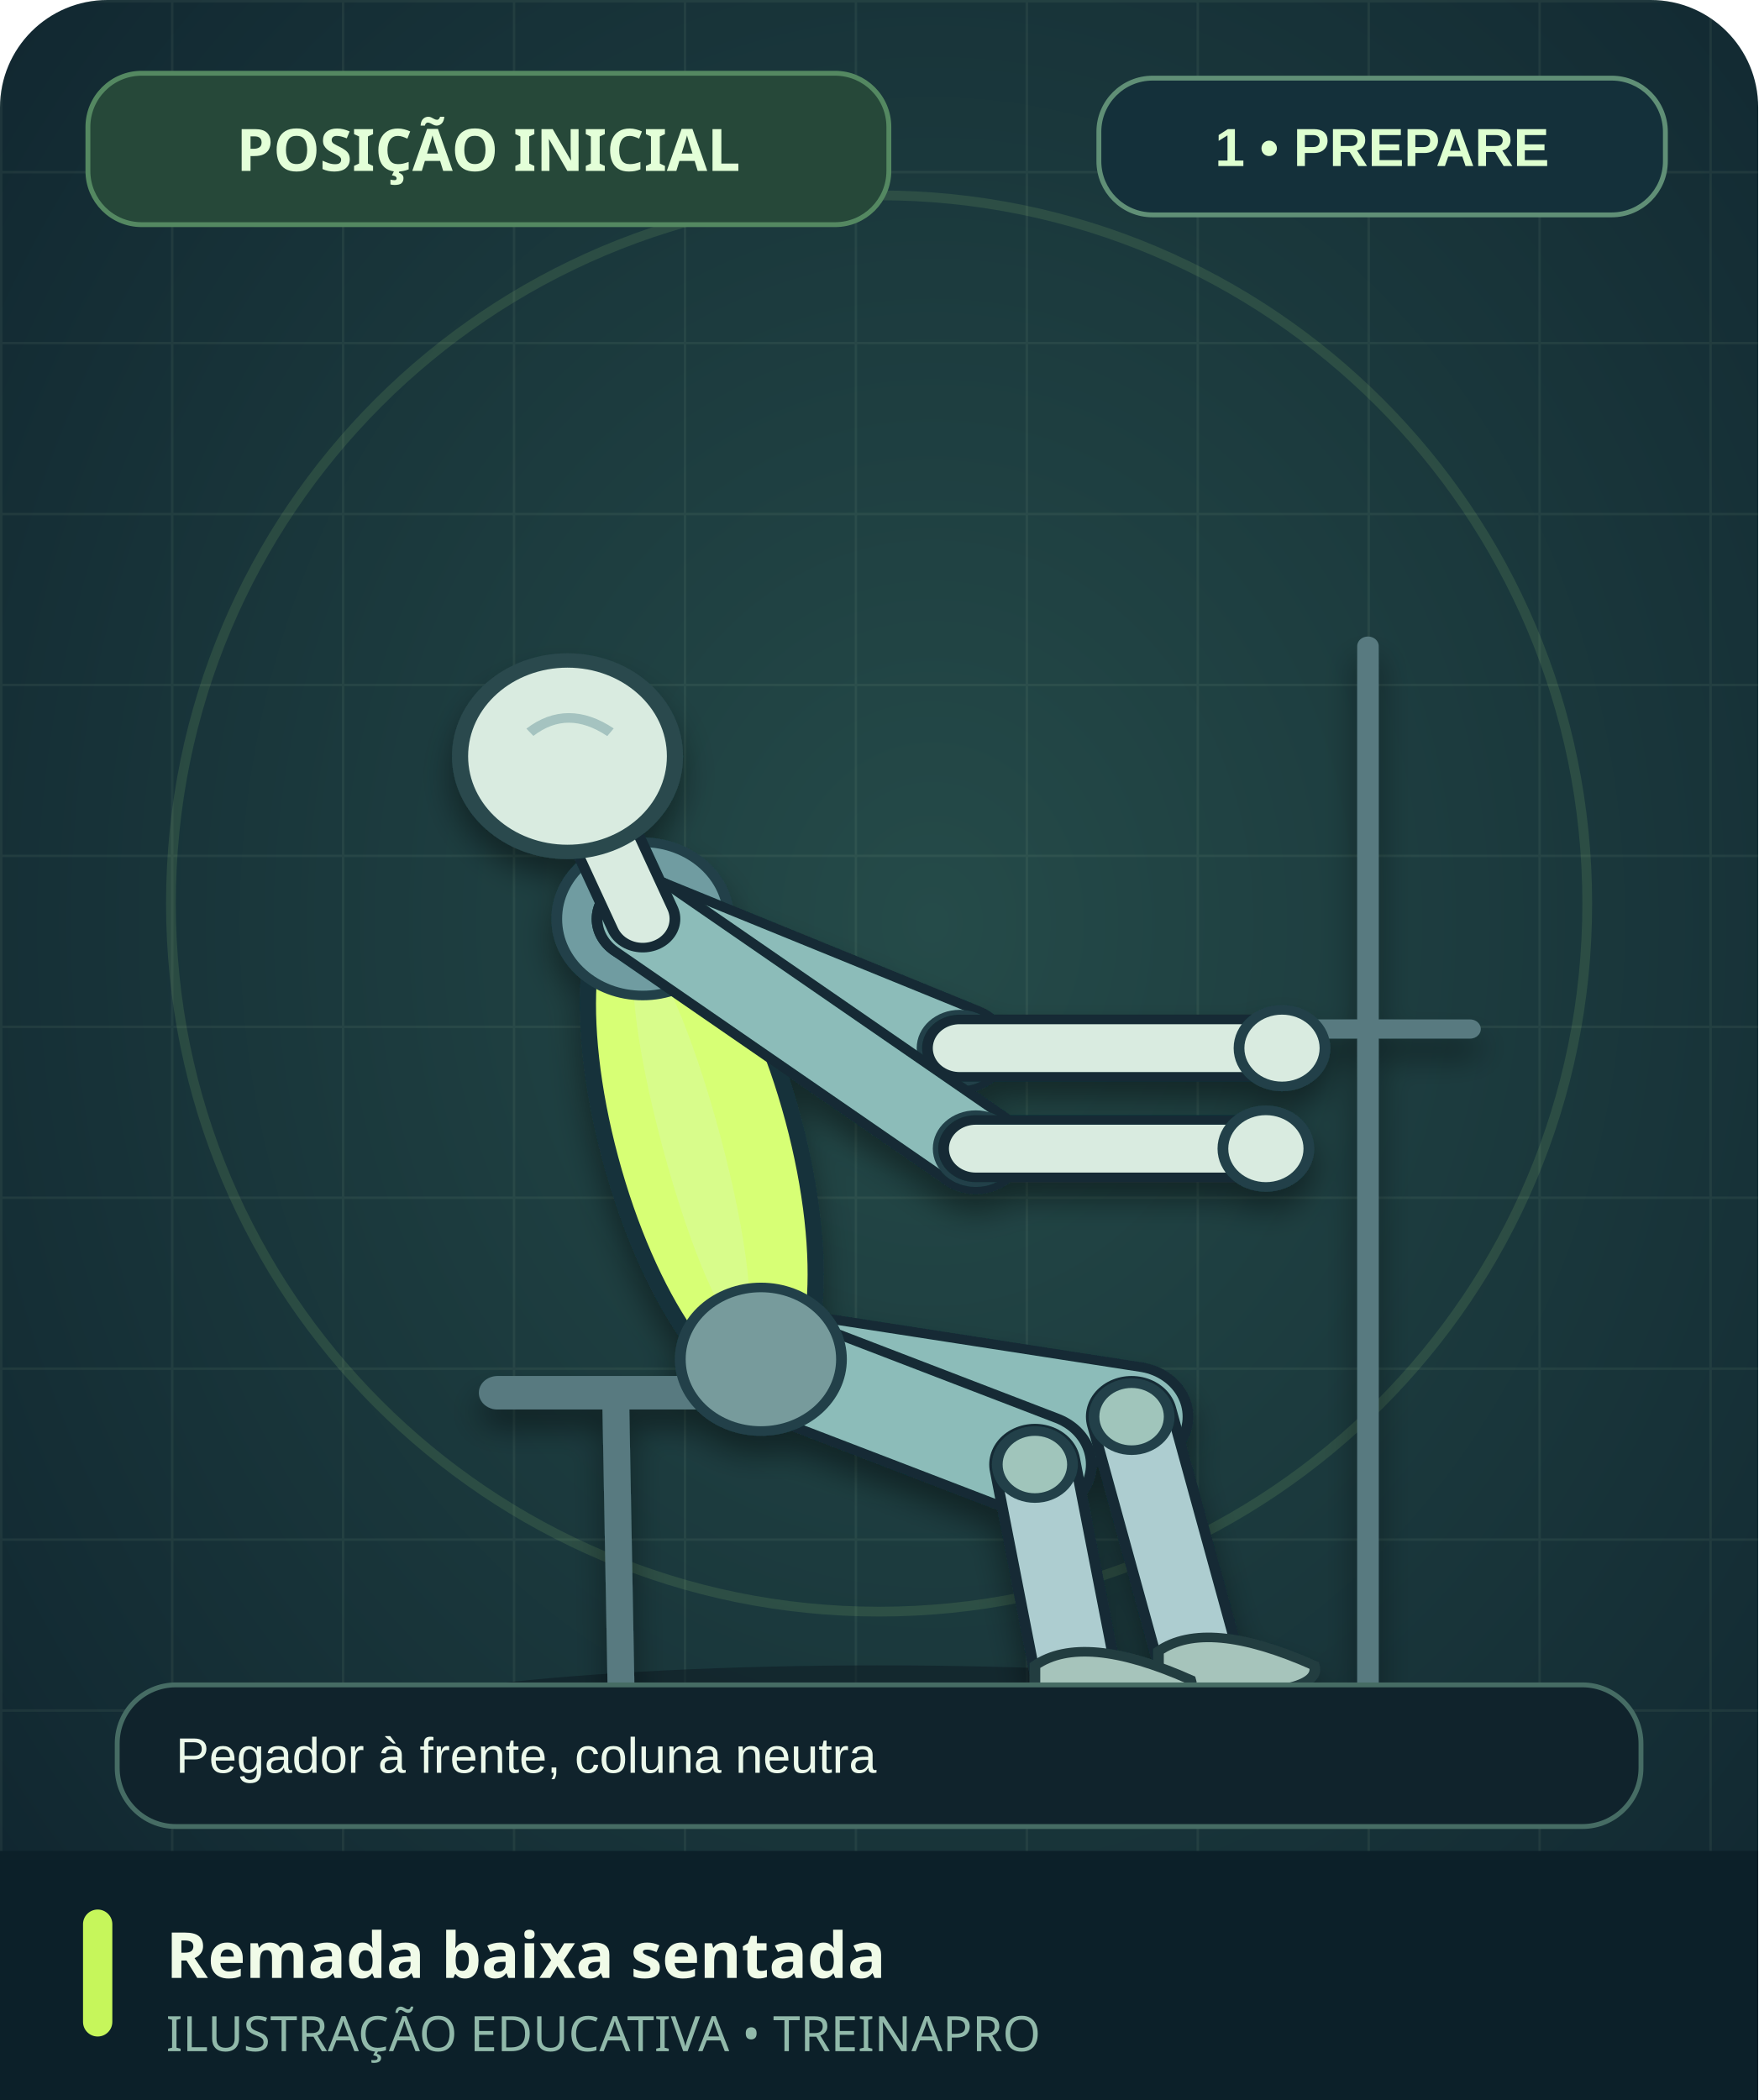
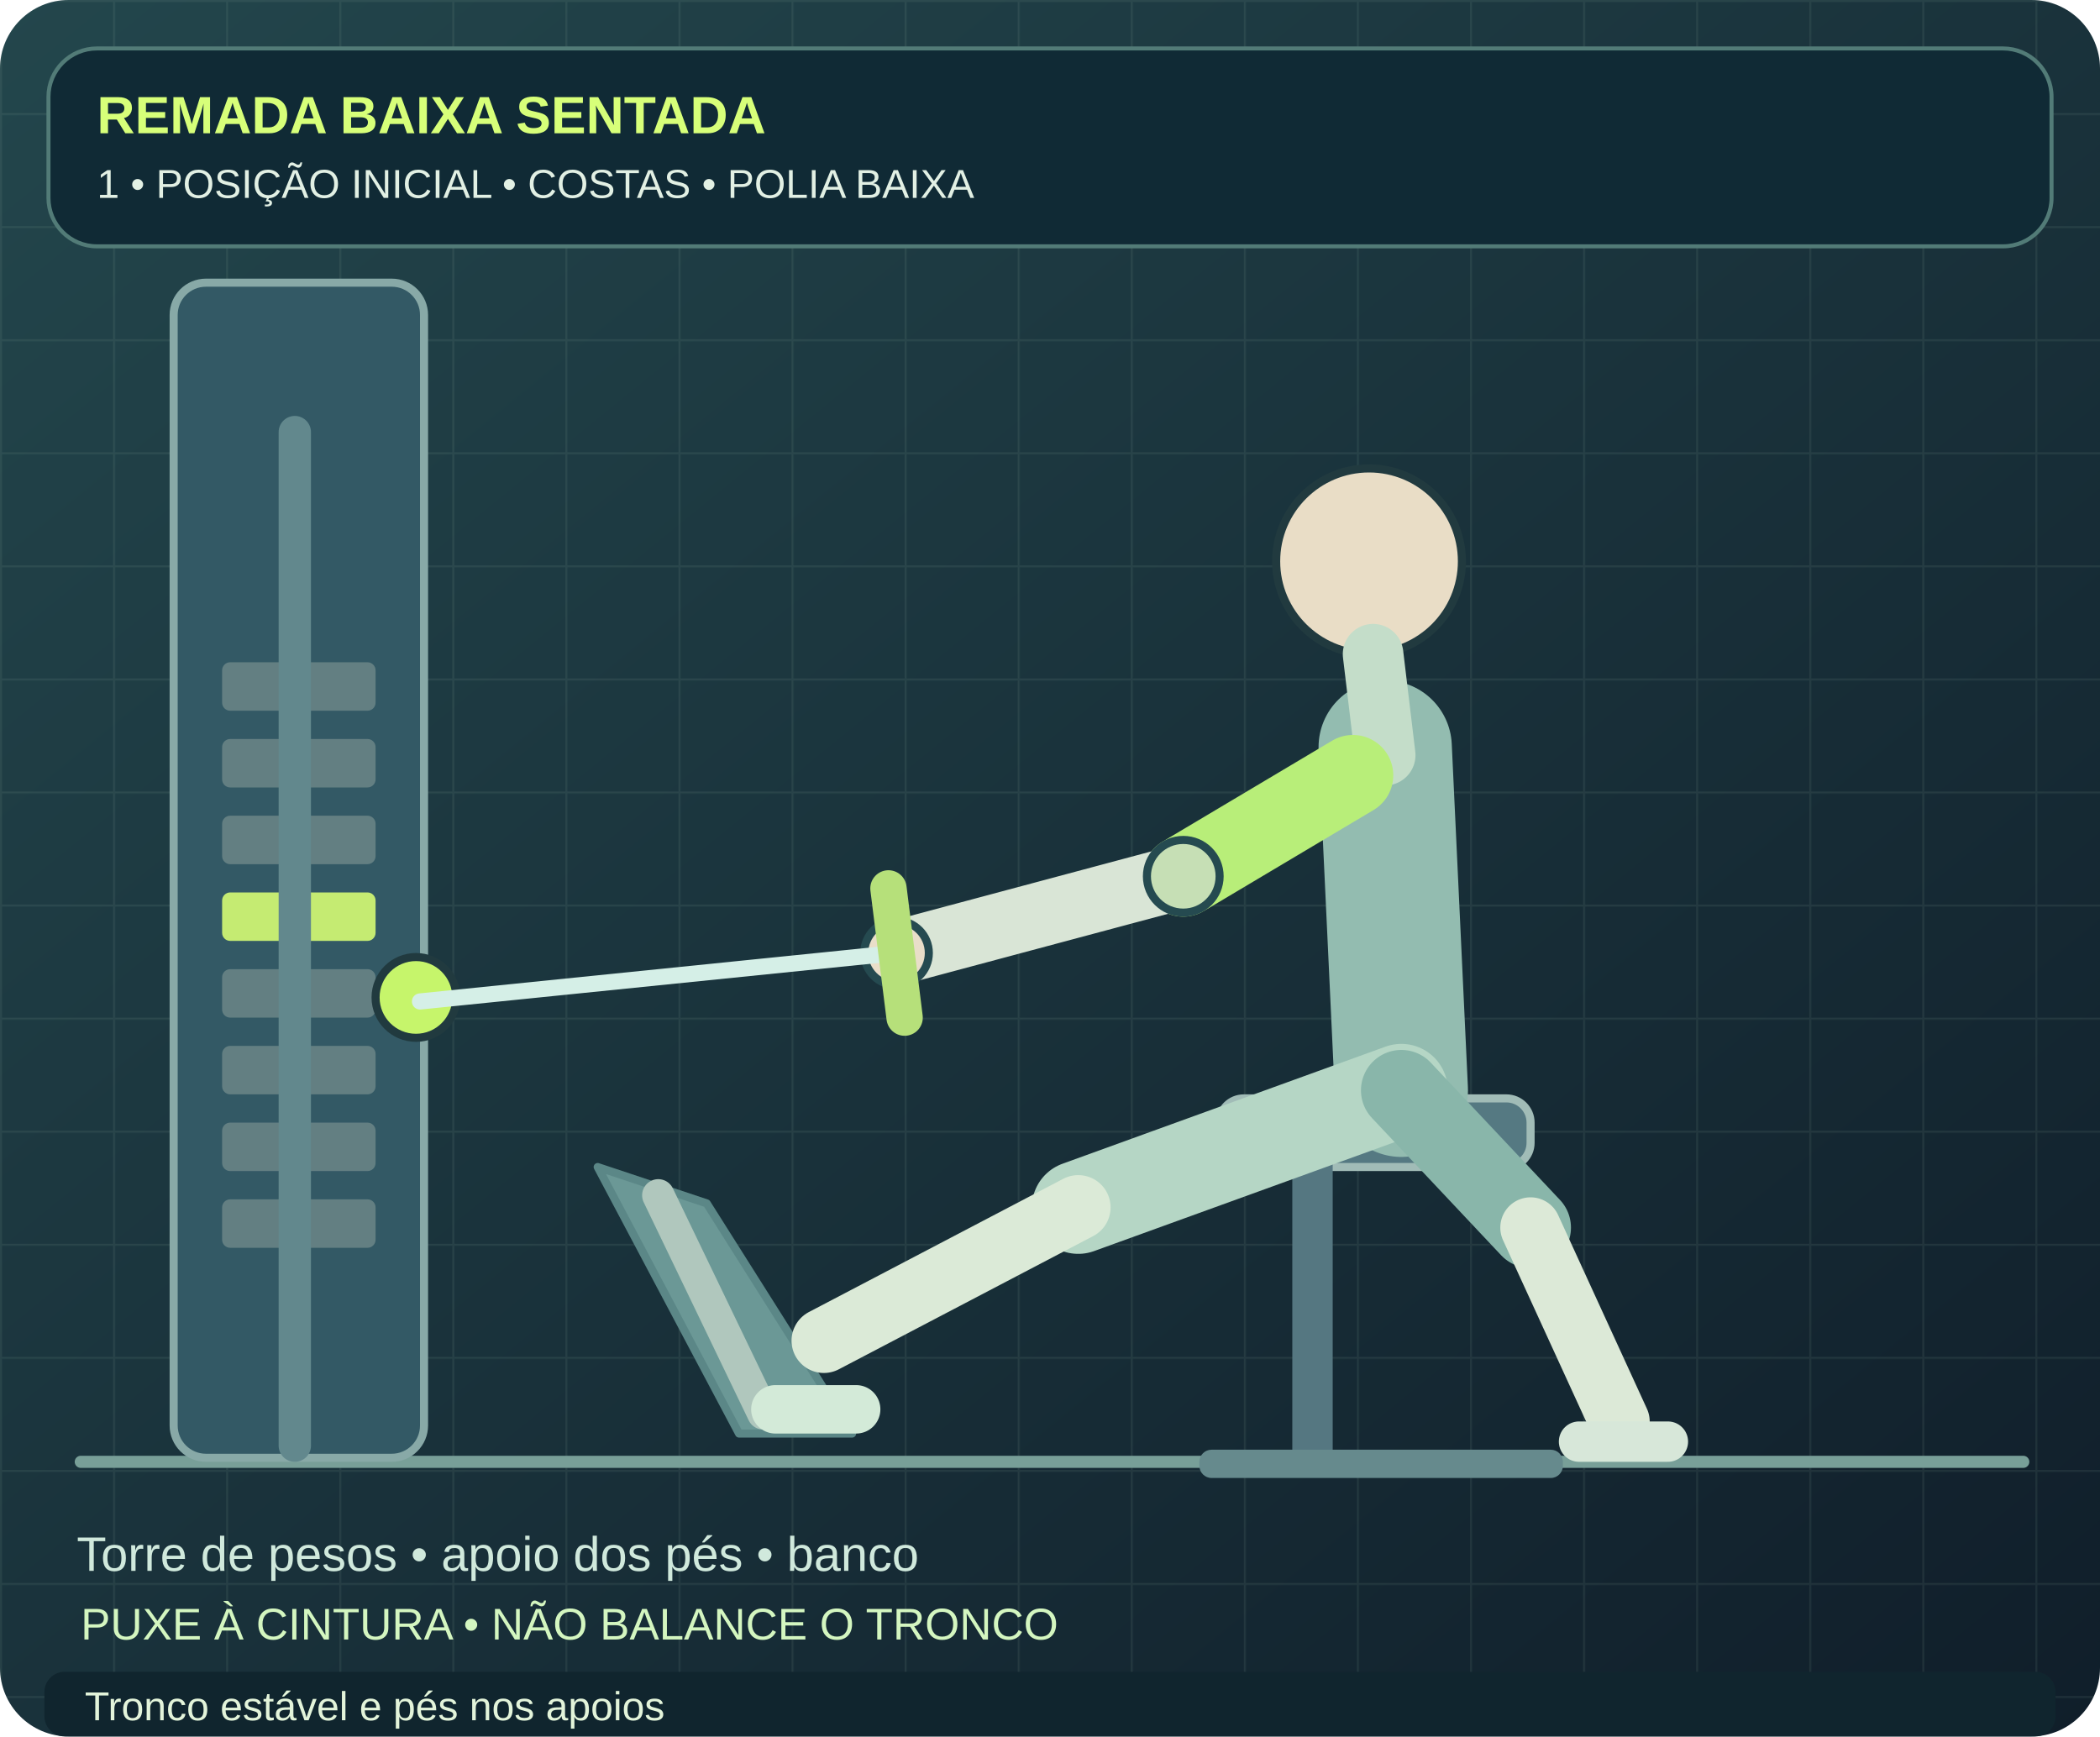
- <svg xmlns="http://www.w3.org/2000/svg" viewBox="0 0 360 430" role="img" aria-labelledby="title desc">
+ <svg xmlns="http://www.w3.org/2000/svg" viewBox="0 0 520 430" role="img" aria-labelledby="title desc">
  <defs>
-     <radialGradient id="bg" cx=".53" cy=".44" r=".78">
-       <stop stop-color="#254b49" />
-       <stop offset="1" stop-color="#0e222d" />
-     </radialGradient>
-     <pattern id="grid" width="35" height="35" patternUnits="userSpaceOnUse">
-       <path d="M35 0H0V35" stroke="#bddcb8" stroke-opacity=".07" fill="none" />
+     <linearGradient id="bg" x1="0" x2="1" y1="0" y2="1">
+       <stop stop-color="#23464c" />
+       <stop offset="1" stop-color="#101e2a" />
+     </linearGradient>
+     <pattern id="grid" width="28" height="28" patternUnits="userSpaceOnUse">
+       <path d="M28 0H0V28" stroke="#a4c2b1" stroke-opacity=".10" fill="none" />
    </pattern>
-     <filter id="glow" x="-30%" y="-30%" width="160%" height="160%">
-       <feDropShadow dx="0" dy="4" stdDeviation="3" flood-color="#000" flood-opacity=".40" />
-     </filter>
  </defs>
-   <rect width="360" height="430" rx="22" fill="url(#bg)" />
-   <rect width="360" height="430" rx="22" fill="url(#grid)" />
-   <ellipse cx="180" cy="354" rx="112" ry="13" fill="#0b1820" opacity=".50" />
-   <circle cx="180" cy="185" r="145" fill="none" stroke="#b5ef80" stroke-opacity=".12" stroke-width="2" />
-   <rect x="18" y="15" width="164" height="31" rx="11" fill="#264839" stroke="#548861" />
-   <text x="100" y="35" text-anchor="middle" fill="#e3ffd8" font-family="sans-serif" font-size="12" font-weight="bold">POSIÇÃO INICIAL</text>
-   <g transform="translate(37 49) scale(1.1 .98)" filter="url(#glow)">
-     <line x1="59" y1="241" x2="127" y2="241" stroke="#587a80" stroke-width="7" stroke-linecap="round" />
-     <line x1="81" y1="244" x2="82" y2="305" stroke="#587a80" stroke-width="5" stroke-linecap="round" />
-     <line x1="221" y1="85" x2="221" y2="305" stroke="#587a80" stroke-width="4" stroke-linecap="round" />
-     <line x1="210" y1="165" x2="240" y2="165" stroke="#587a80" stroke-width="4" stroke-linecap="round" />
-     <line x1="108" y1="234" x2="177" y2="246" stroke="#122c34" stroke-width="23" stroke-linecap="round" />
-     <line x1="108" y1="234" x2="177" y2="246" stroke="#8cbcb9" stroke-width="19" stroke-linecap="round" />
-     <line x1="177" y1="246" x2="190" y2="299" stroke="#122c34" stroke-width="17" stroke-linecap="round" />
-     <line x1="177" y1="246" x2="190" y2="299" stroke="#adcdd0" stroke-width="13" stroke-linecap="round" />
-     <circle cx="177" cy="246" r="7" fill="#a0c5bb" stroke="#214149" stroke-width="2" />
-     <path d="M182 295 Q191 288 211 298 Q213 305 182 304Z" fill="#a6c4bb" stroke="#243c40" stroke-width="2" />
-     <line x1="108" y1="234" x2="159" y2="256" stroke="#122c34" stroke-width="23" stroke-linecap="round" />
-     <line x1="108" y1="234" x2="159" y2="256" stroke="#8cbcb9" stroke-width="19" stroke-linecap="round" />
-     <line x1="159" y1="256" x2="167" y2="302" stroke="#122c34" stroke-width="17" stroke-linecap="round" />
-     <line x1="159" y1="256" x2="167" y2="302" stroke="#adcdd0" stroke-width="13" stroke-linecap="round" />
-     <circle cx="159" cy="256" r="7" fill="#a0c5bb" stroke="#214149" stroke-width="2" />
-     <path d="M159 298 Q168 291 188 301 Q190 308 159 307Z" fill="#a6c4bb" stroke="#243c40" stroke-width="2" />
-     <ellipse cx="97.0" cy="188.0" rx="17.5" ry="54.30" transform="rotate(-13.45 97.0 188.0)" fill="#d7ff75" stroke="#18333b" stroke-width="3" />
-     <ellipse cx="95.0" cy="188.0" rx="5.5" ry="40.30" transform="rotate(-13.45 97.0 188.0)" fill="#deefe3" opacity=".2" />
-     <circle cx="108" cy="234" r="15" fill="#779b9c" stroke="#214149" stroke-width="2" />
-     <circle cx="86" cy="142" r="16" fill="#6f9ca1" stroke="#214149" stroke-width="2" />
-     <line x1="86" y1="142" x2="145" y2="169" stroke="#122c34" stroke-width="19" stroke-linecap="round" />
-     <line x1="86" y1="142" x2="145" y2="169" stroke="#8cbcb9" stroke-width="15" stroke-linecap="round" />
-     <circle cx="145" cy="169" r="7" fill="#91bbba" stroke="#214149" stroke-width="2" />
-     <line x1="145" y1="169" x2="205" y2="169" stroke="#122c34" stroke-width="14" stroke-linecap="round" />
-     <line x1="145" y1="169" x2="205" y2="169" stroke="#d9ebe0" stroke-width="10" stroke-linecap="round" />
-     <circle cx="205" cy="169" r="8" fill="#d9ebe0" stroke="#214149" stroke-width="2" />
-     <line x1="86" y1="142" x2="148" y2="190" stroke="#122c34" stroke-width="19" stroke-linecap="round" />
-     <line x1="86" y1="142" x2="148" y2="190" stroke="#8cbcb9" stroke-width="15" stroke-linecap="round" />
-     <circle cx="148" cy="190" r="7" fill="#91bbba" stroke="#214149" stroke-width="2" />
-     <line x1="148" y1="190" x2="202" y2="190" stroke="#122c34" stroke-width="14" stroke-linecap="round" />
-     <line x1="148" y1="190" x2="202" y2="190" stroke="#d9ebe0" stroke-width="10" stroke-linecap="round" />
-     <circle cx="202" cy="190" r="8" fill="#d9ebe0" stroke="#214149" stroke-width="2" />
-     <line x1="86" y1="142" x2="72" y2="108" stroke="#122c34" stroke-width="14" stroke-linecap="round" />
-     <line x1="86" y1="142" x2="72" y2="108" stroke="#d9ebe0" stroke-width="10" stroke-linecap="round" />
-     <circle cx="72" cy="108" r="20" fill="#d9ebe0" stroke="#2a4a4e" stroke-width="3" />
-     <path d="M65 103 Q72 97 80 103" fill="none" stroke="#82a8aa" stroke-width="2" opacity=".6" />
-   </g>
-   <rect x="0" y="379" width="360" height="51" fill="#0c2029" />
-   <rect x="17" y="391" width="6" height="26" rx="3" fill="#c6f65b" />
-   <text x="34" y="405" fill="#f0fbe8" font-family="sans-serif" font-size="13" font-weight="bold">Remada baixa sentada</text>
-   <text x="34" y="420" fill="#91b9aa" font-family="sans-serif" font-size="10">ILUSTRAÇÃO EDUCATIVA • TREINAPRO</text>
-   <g aria-hidden="true">
-     <rect x="225" y="16" rx="11" width="116" height="28" fill="#14303a" stroke="#608f76" />
-     <text x="283" y="34" text-anchor="middle" fill="#deffd0" font-size="11" font-family="Arial,sans-serif" font-weight="bold">1 • PREPARE</text>
-     <rect x="24" y="345" rx="12" width="312" height="29" fill="#10232c" stroke="#466c64" />
-     <text x="36" y="363" fill="#ecf9eb" font-size="10.2" font-family="Arial,sans-serif">Pegador à frente, coluna neutra</text>
-   </g>
+   <rect width="100%" height="100%" rx="17" fill="url(#bg)" />
+   <rect width="100%" height="100%" rx="17" fill="url(#grid)" />
+   <rect x="12" y="12" width="496" height="49" rx="12" fill="#102a35" stroke="#527b77" />
+   <text x="24" y="33" font-family="Arial,sans-serif" font-size="13" font-weight="700" fill="#d7ff79">REMADA BAIXA SENTADA</text>
+   <text x="24" y="49" font-family="Arial,sans-serif" font-size="10" fill="#e2f0e4">1 • POSIÇÃO INICIAL • COSTAS • POLIA BAIXA</text>
+   <line x1="20" y1="362" x2="501" y2="362" stroke="#789f98" stroke-width="3" stroke-linecap="round" />
+   <rect x="43" y="70" width="62" height="291" rx="8" fill="#335965" stroke="#88a9a7" stroke-width="2" />
+   <rect x="55" y="164" width="38" height="12" rx="2" fill="#637f82" />
+   <rect x="55" y="183" width="38" height="12" rx="2" fill="#637f82" />
+   <rect x="55" y="202" width="38" height="12" rx="2" fill="#637f82" />
+   <rect x="55" y="221" width="38" height="12" rx="2" fill="#c5eb72" />
+   <rect x="55" y="240" width="38" height="12" rx="2" fill="#637f82" />
+   <rect x="55" y="259" width="38" height="12" rx="2" fill="#637f82" />
+   <rect x="55" y="278" width="38" height="12" rx="2" fill="#637f82" />
+   <rect x="55" y="297" width="38" height="12" rx="2" fill="#637f82" />
+   <line x1="73" y1="107" x2="73" y2="358" stroke="#62888d" stroke-width="8" stroke-linecap="round" />
+   <circle cx="103" cy="247" r="10" fill="#c6f56b" stroke="#213a3f" stroke-width="2" />
+   <polygon points="148,289 175,298 211,355 183,355" fill="#6b9896" stroke="#5b8787" stroke-width="2" stroke-linejoin="round" />
+   <line x1="163" y1="296" x2="189" y2="350" stroke="#b0c7bd" stroke-width="8" stroke-linecap="round" />
+   <rect x="302" y="272" width="77" height="17" rx="6" fill="#557982" stroke="#a1bcb7" stroke-width="2" />
+   <rect x="320" y="285" width="10" height="76" rx="2" fill="#557781" />
+   <rect x="297" y="359" width="90" height="7" rx="3" fill="#668a8d" />
+   <text x="19" y="389" font-family="Arial,sans-serif" font-size="12" fill="#d0e9dc">Torre de pesos • apoio dos pés • banco</text>
+   <line x1="343" y1="185" x2="347" y2="270" stroke="#93bcb0" stroke-width="33" stroke-linecap="round" />
+   <line x1="347" y1="270" x2="267" y2="299" stroke="#b5d6c5" stroke-width="23" stroke-linecap="round" />
+   <line x1="267" y1="299" x2="204" y2="332" stroke="#dbead7" stroke-width="16" stroke-linecap="round" />
+   <line x1="347" y1="270" x2="379" y2="304" stroke="#89b6aa" stroke-width="20" stroke-linecap="round" />
+   <line x1="379" y1="304" x2="401" y2="352" stroke="#dce9d7" stroke-width="15" stroke-linecap="round" />
+   <circle cx="339" cy="139" r="23" fill="#e9ddc6" stroke="#213a3f" stroke-width="2" />
+   <line x1="340" y1="162" x2="343" y2="187" stroke="#c4ddc9" stroke-width="15" stroke-linecap="round" />
+   <line x1="192" y1="349" x2="212" y2="349" stroke="#d3ead8" stroke-width="12" stroke-linecap="round" />
+   <line x1="391" y1="357" x2="413" y2="357" stroke="#d7e7d9" stroke-width="10" stroke-linecap="round" />
+   <line x1="335" y1="192" x2="293" y2="217" stroke="#b8ee79" stroke-width="20" stroke-linecap="round" />
+   <line x1="293" y1="217" x2="222" y2="236" stroke="#d9e5d6" stroke-width="16" stroke-linecap="round" />
+   <circle cx="293" cy="217" r="9" fill="#c6dfb5" stroke="#254a50" stroke-width="2" />
+   <circle cx="222" cy="236" r="8" fill="#e9dec9" stroke="#254a50" stroke-width="2" />
+   <line x1="104" y1="248" x2="222" y2="236" stroke="#d5efe7" stroke-width="4" stroke-linecap="round" />
+   <line x1="220" y1="220" x2="224" y2="252" stroke="#b6e07a" stroke-width="9" stroke-linecap="round" />
+   <text x="20" y="406" font-family="Arial,sans-serif" font-size="11" fill="#d4f6c0">PUXE À CINTURA • NÃO BALANCE O TRONCO</text>
+   <rect x="11" y="414" width="498" height="16" rx="5" fill="#10252e" />
+   <text x="21" y="426" font-family="Arial,sans-serif" font-size="10" fill="#e3f4da">Tronco estável e pés nos apoios</text>
</svg>
